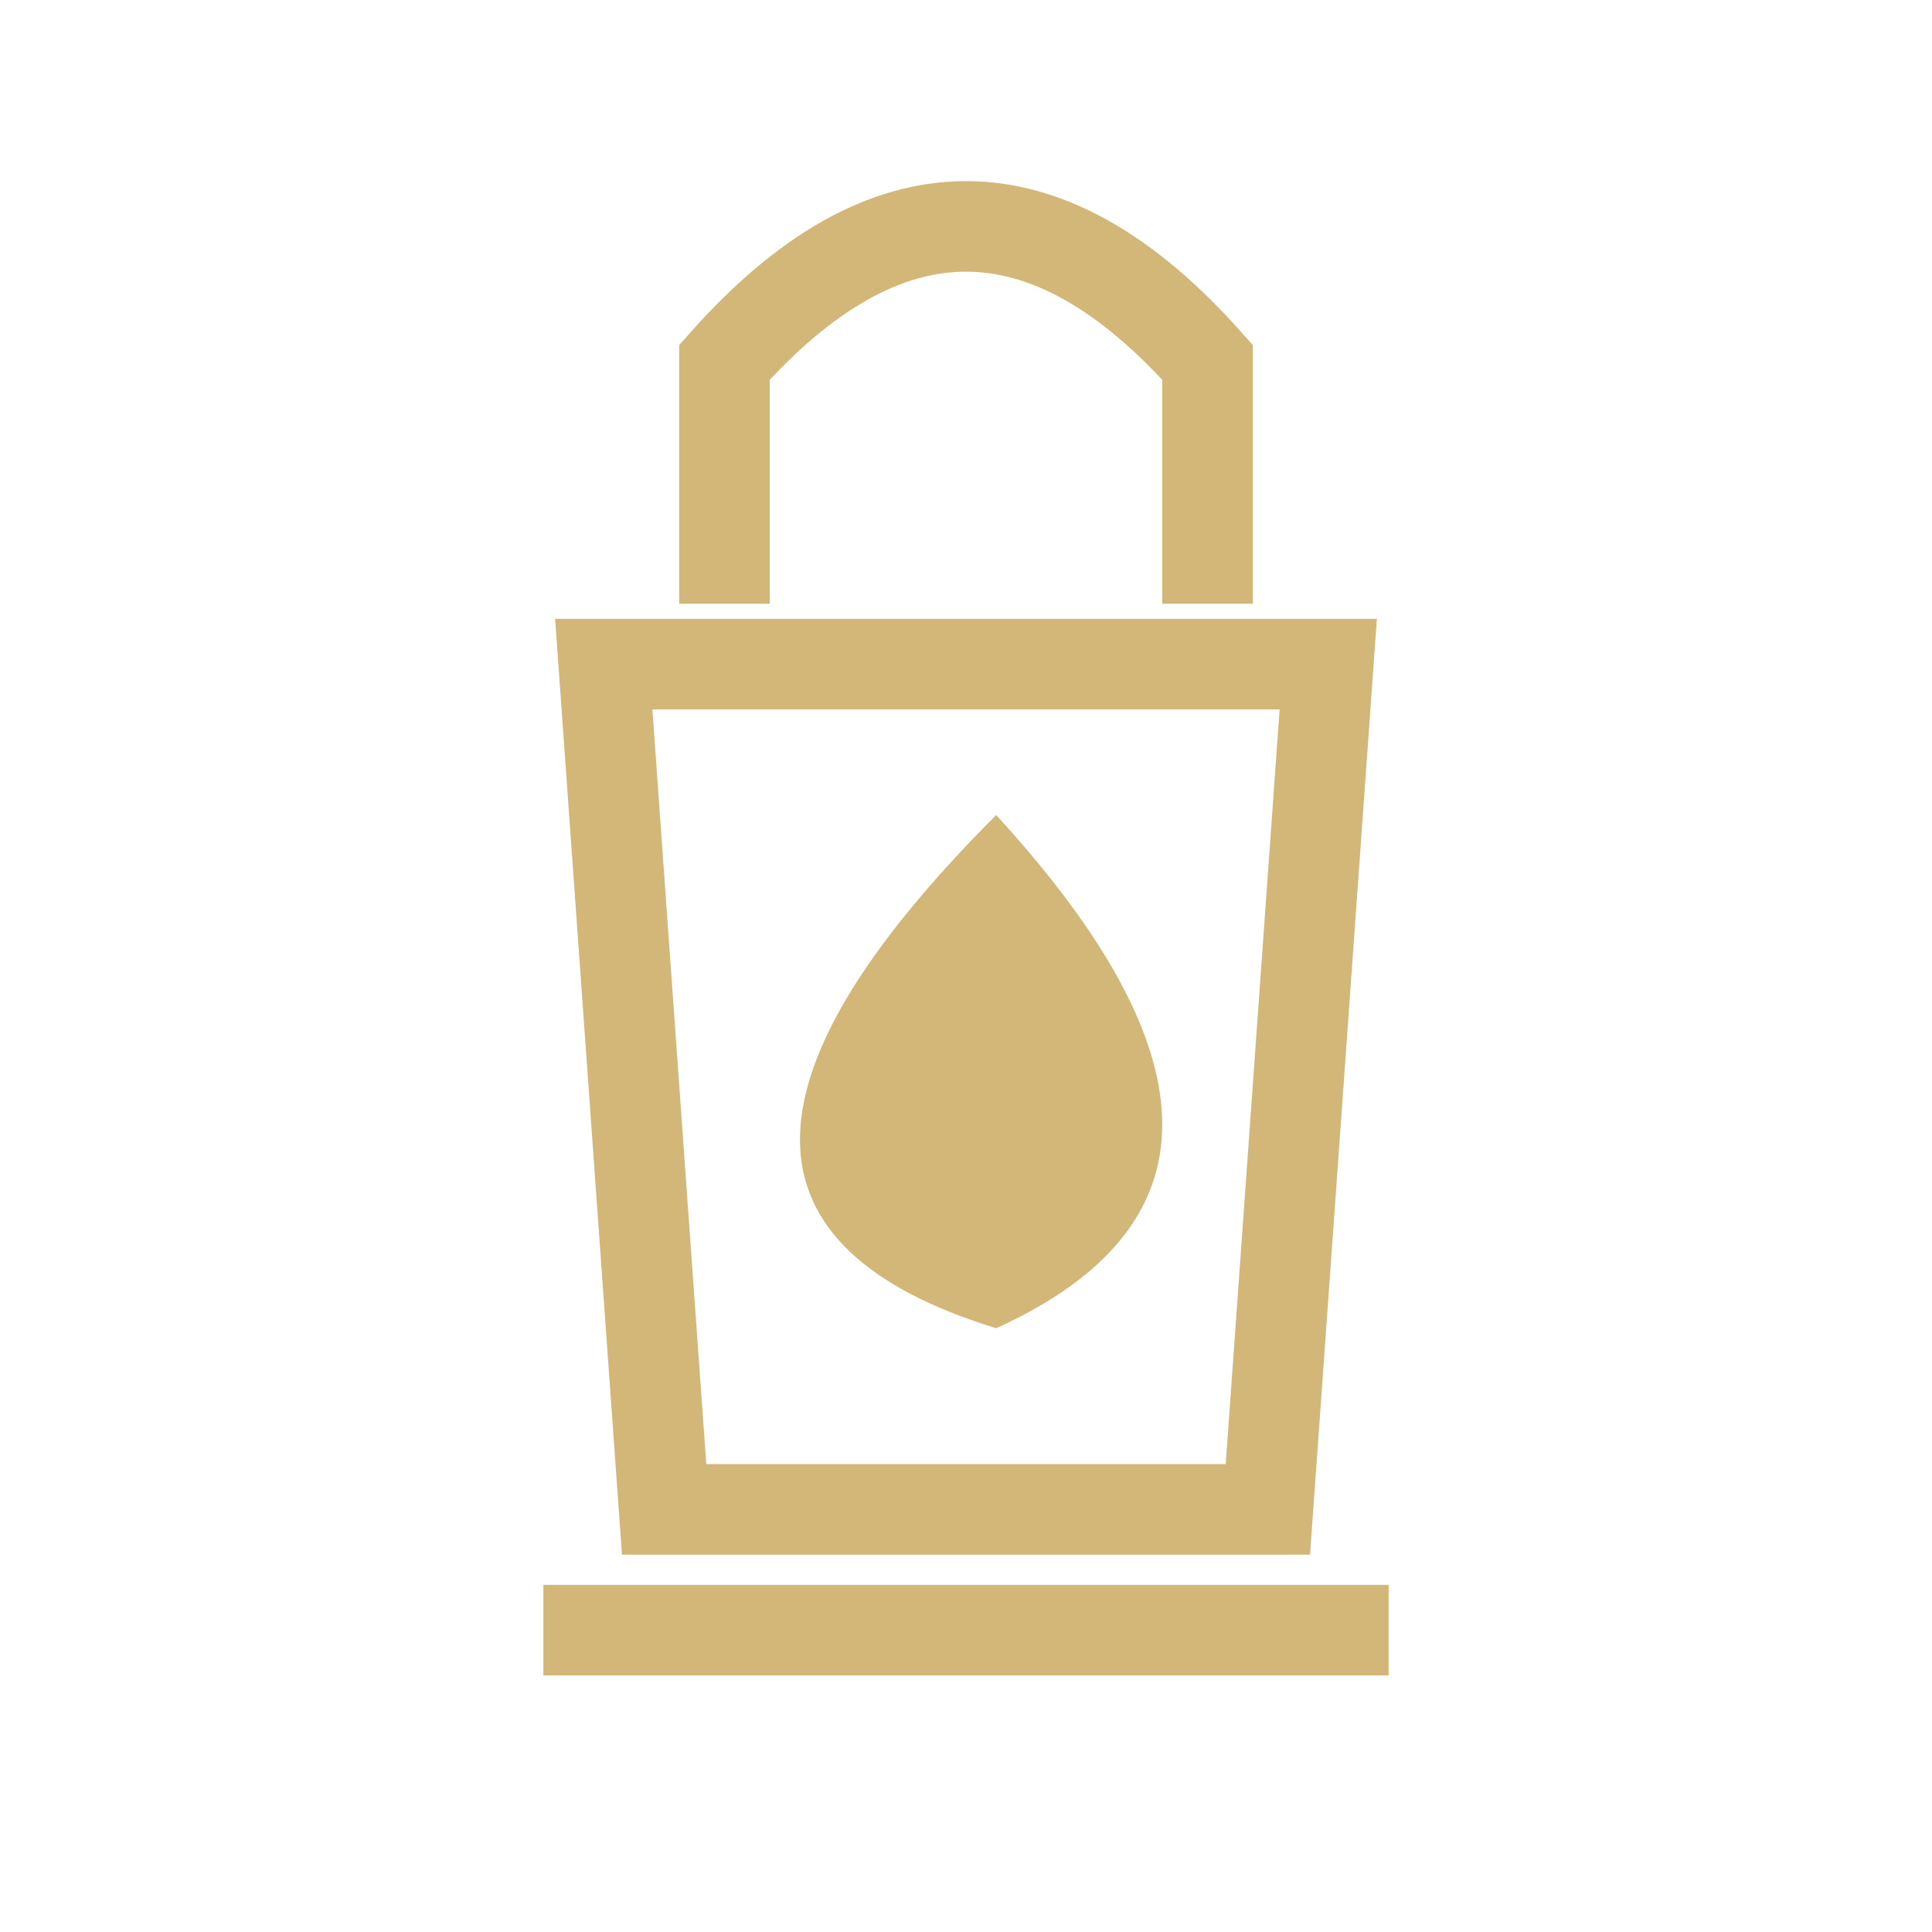
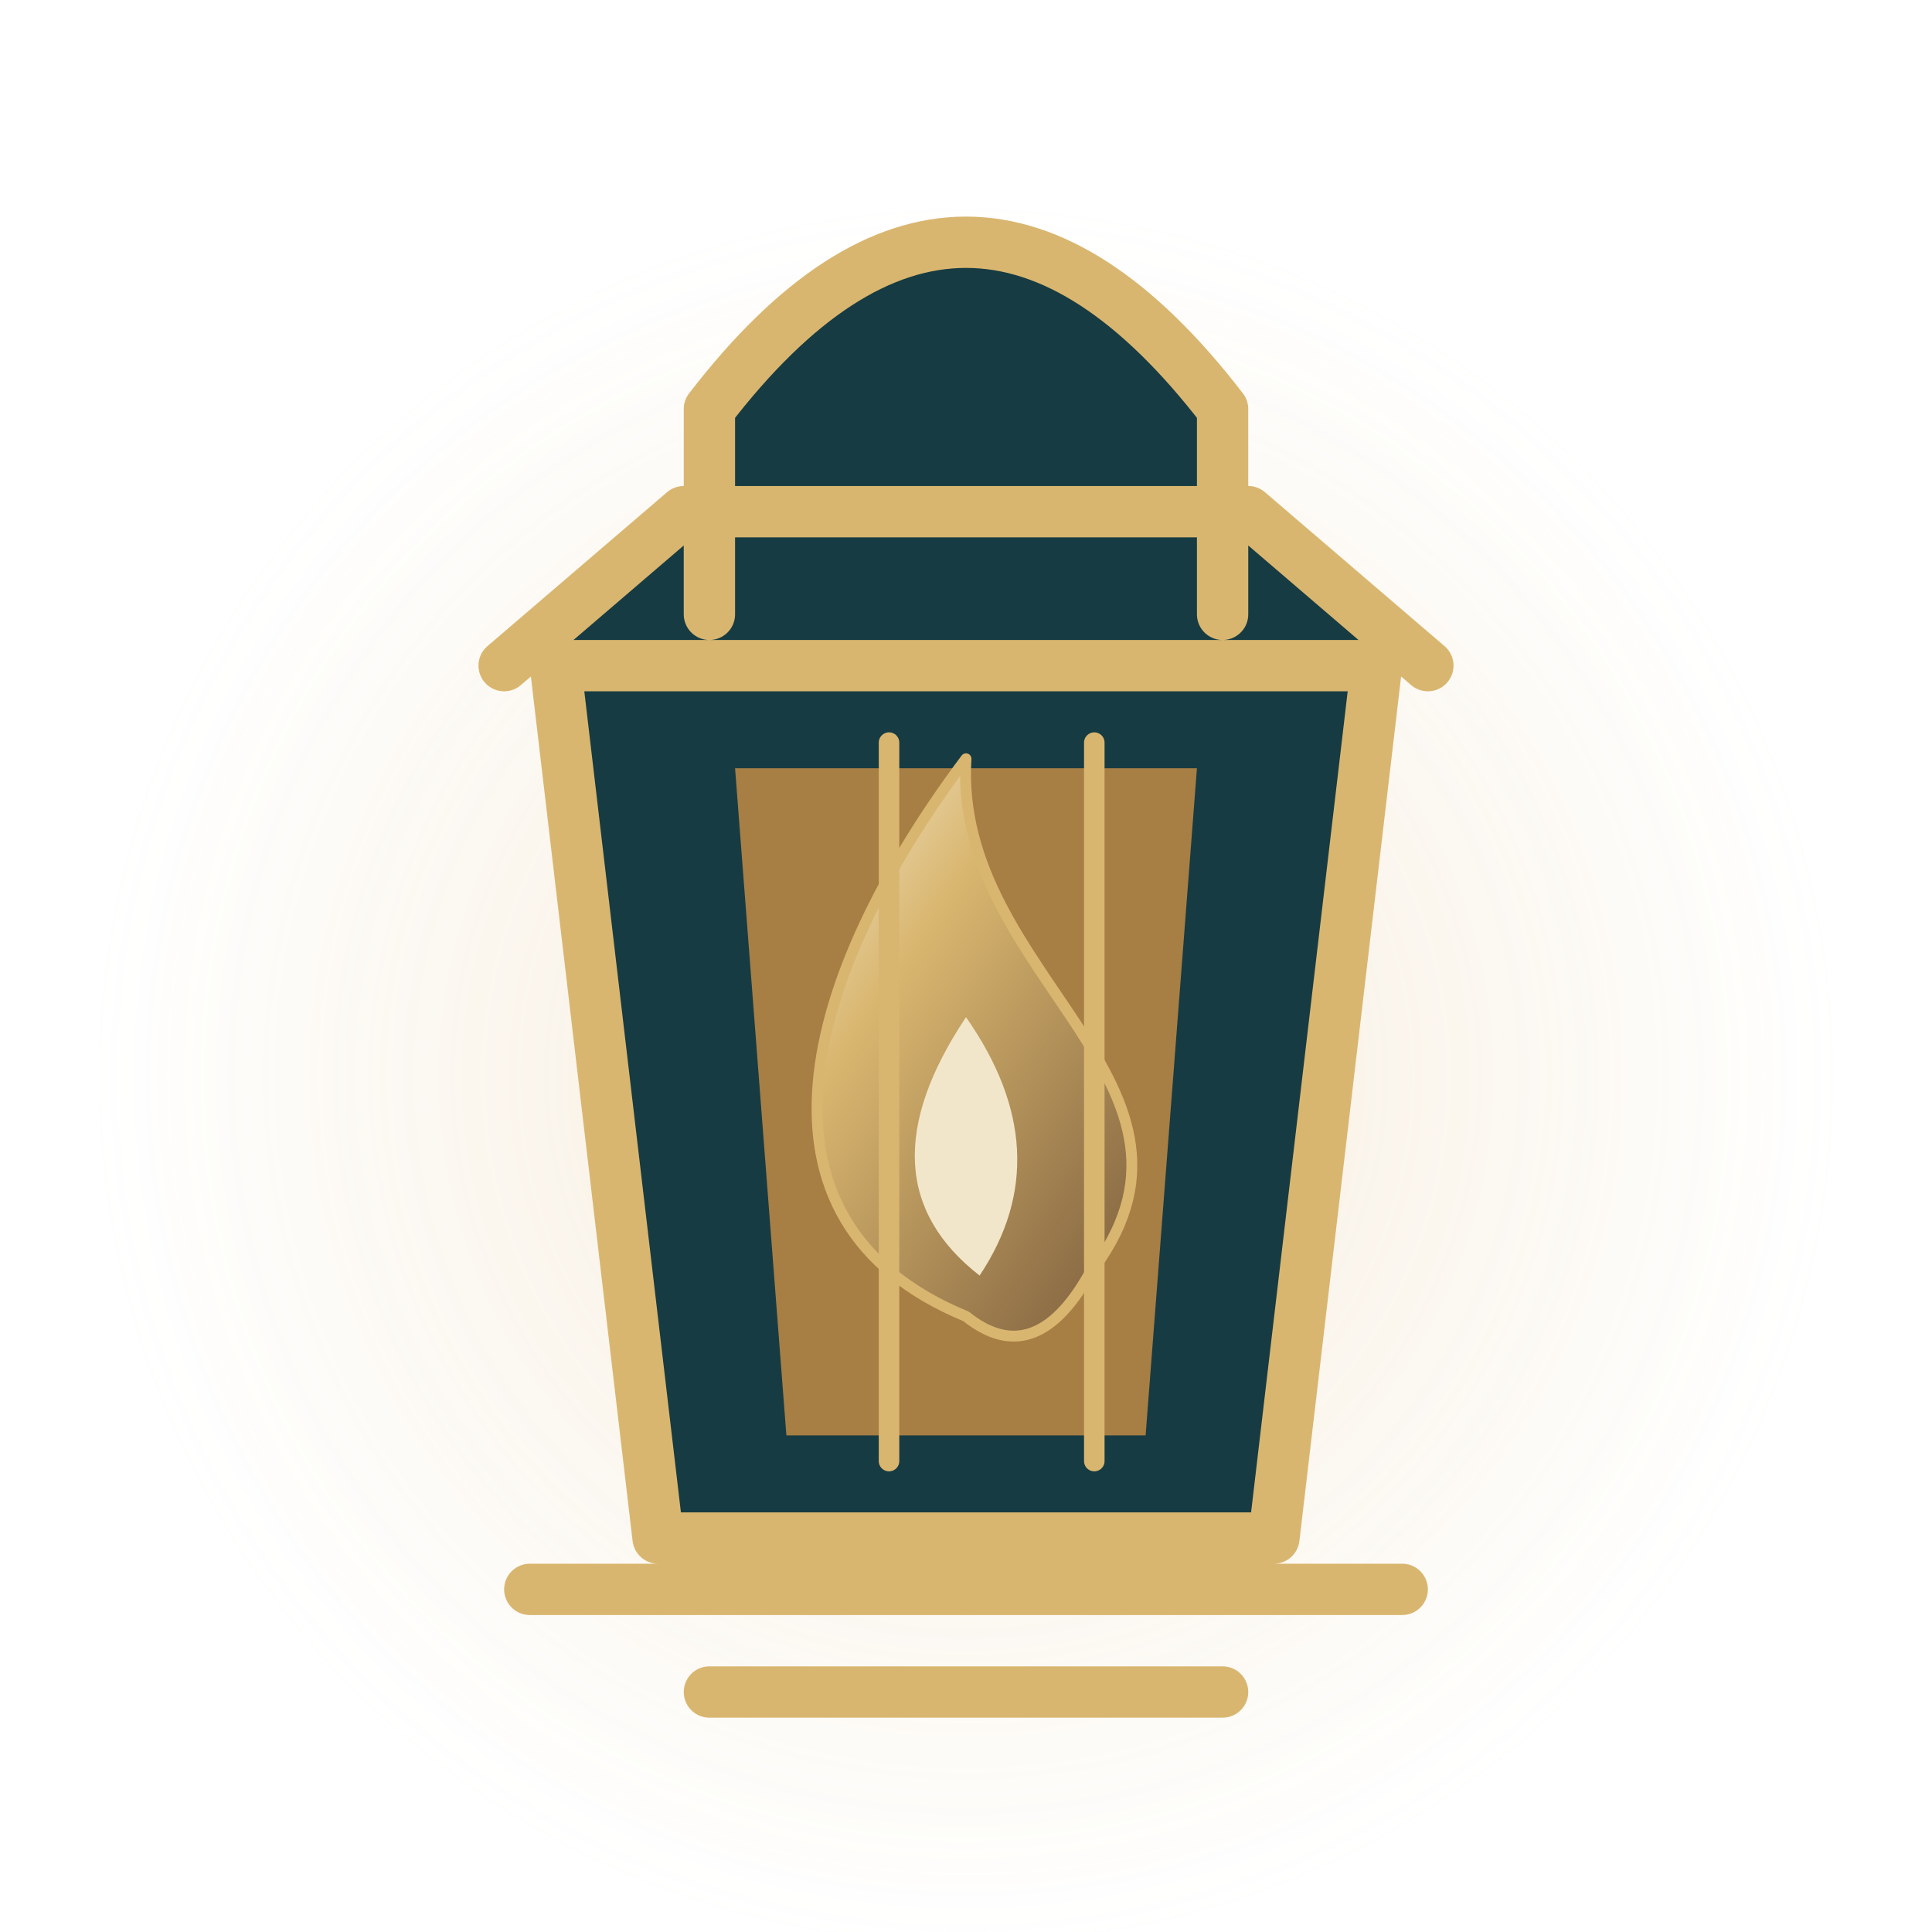
<svg xmlns="http://www.w3.org/2000/svg" width="64" height="64" viewBox="0 0 64 64">
  <defs>
+     <linearGradient id="night" x2="0" y2="1">
+       <stop stop-color="#101c2c" />
+       <stop offset=".7" stop-color="#173b42" />
+       <stop offset="1" stop-color="#385557" />
+     </linearGradient>
+     <linearGradient id="cape" x2=".8" y2="1">
+       <stop stop-color="#e39470" />
+       <stop offset=".42" stop-color="#b65d50" />
+       <stop offset="1" stop-color="#592e3d" />
+     </linearGradient>
+     <linearGradient id="stone" x2=".7" y2="1">
+       <stop stop-color="#82928a" />
+       <stop offset=".48" stop-color="#385b61" />
+       <stop offset="1" stop-color="#152d3b" />
+     </linearGradient>
+     <linearGradient id="gold" x2=".8" y2="1">
+       <stop stop-color="#f2e6ca" />
+       <stop offset=".35" stop-color="#d9b66f" />
+       <stop offset="1" stop-color="#886943" />
+     </linearGradient>
+     <linearGradient id="ghost" x2="0" y2="1">
+       <stop stop-color="#f2e6ca" />
+       <stop offset=".28" stop-color="#92bbad" />
+       <stop offset="1" stop-color="#173b42" stop-opacity=".08" />
+     </linearGradient>
    <radialGradient id="glow">
-       <stop stop-color="#edbd6a" stop-opacity=".42" />
-       <stop offset="1" stop-color="#edbd6a" stop-opacity="0" />
+       <stop stop-color="#f2d59a" stop-opacity=".65" />
+       <stop offset=".35" stop-color="#dcaa63" stop-opacity=".19" />
+       <stop offset="1" stop-color="#d9b66f" stop-opacity="0" />
    </radialGradient>
-     <linearGradient id="cloth" x2=".85" y2="1">
-       <stop stop-color="#497575" />
-       <stop offset="1" stop-color="#132e36" />
-     </linearGradient>
  </defs>
-   <g color="#d3b778">
-     <path d="M20 22H44L42 50H22ZM24 20V12Q32 3 40 12V20M18 54H46" fill="none" stroke="currentColor" stroke-width="3" />
-     <path d="M33 27Q20 40 33 44Q44 39 33 27Z" fill="currentColor" />
+   <g transform="translate(32 28) rotate(0) scale(0.85)">
+     <circle cx="0" cy="9" r="34" fill="url(#glow)" stroke="none" stroke-width="1" opacity="0.8" />
+     <path d="M-10-9V-17Q0-30 10-17V-9M-16-7H16L12 27H-12ZM-18-7L-11-13H11L18-7M-17 29H17M-10 33H10" fill="#173b42" stroke="#d9b66f" stroke-width="2" stroke-linejoin="round" stroke-linecap="round" />
+     <path d="M-9-3H9L7 23H-7Z" fill="#a77e44" stroke="none" stroke-width="1" stroke-linejoin="round" stroke-linecap="round" />
+     <g transform="translate(0 12) scale(0.53)">
+       <path d="M0 12C-17 5-12-13 0-29C-1-13 20-5 9 9Q5 16 0 12Z" fill="url(#gold)" stroke="#d9b66f" stroke-width="0.8" stroke-linejoin="round" stroke-linecap="round" />
+       <path d="M1 9Q-8 2 0-10Q7 0 1 9" fill="#f2e6ca" stroke="none" stroke-width="1" stroke-linejoin="round" stroke-linecap="round" />
+     </g>
+     <path d="M-3-4V24M5-4V24" fill="none" stroke="#d9b66f" stroke-width="0.8" stroke-linejoin="round" stroke-linecap="round" />
  </g>
</svg>
